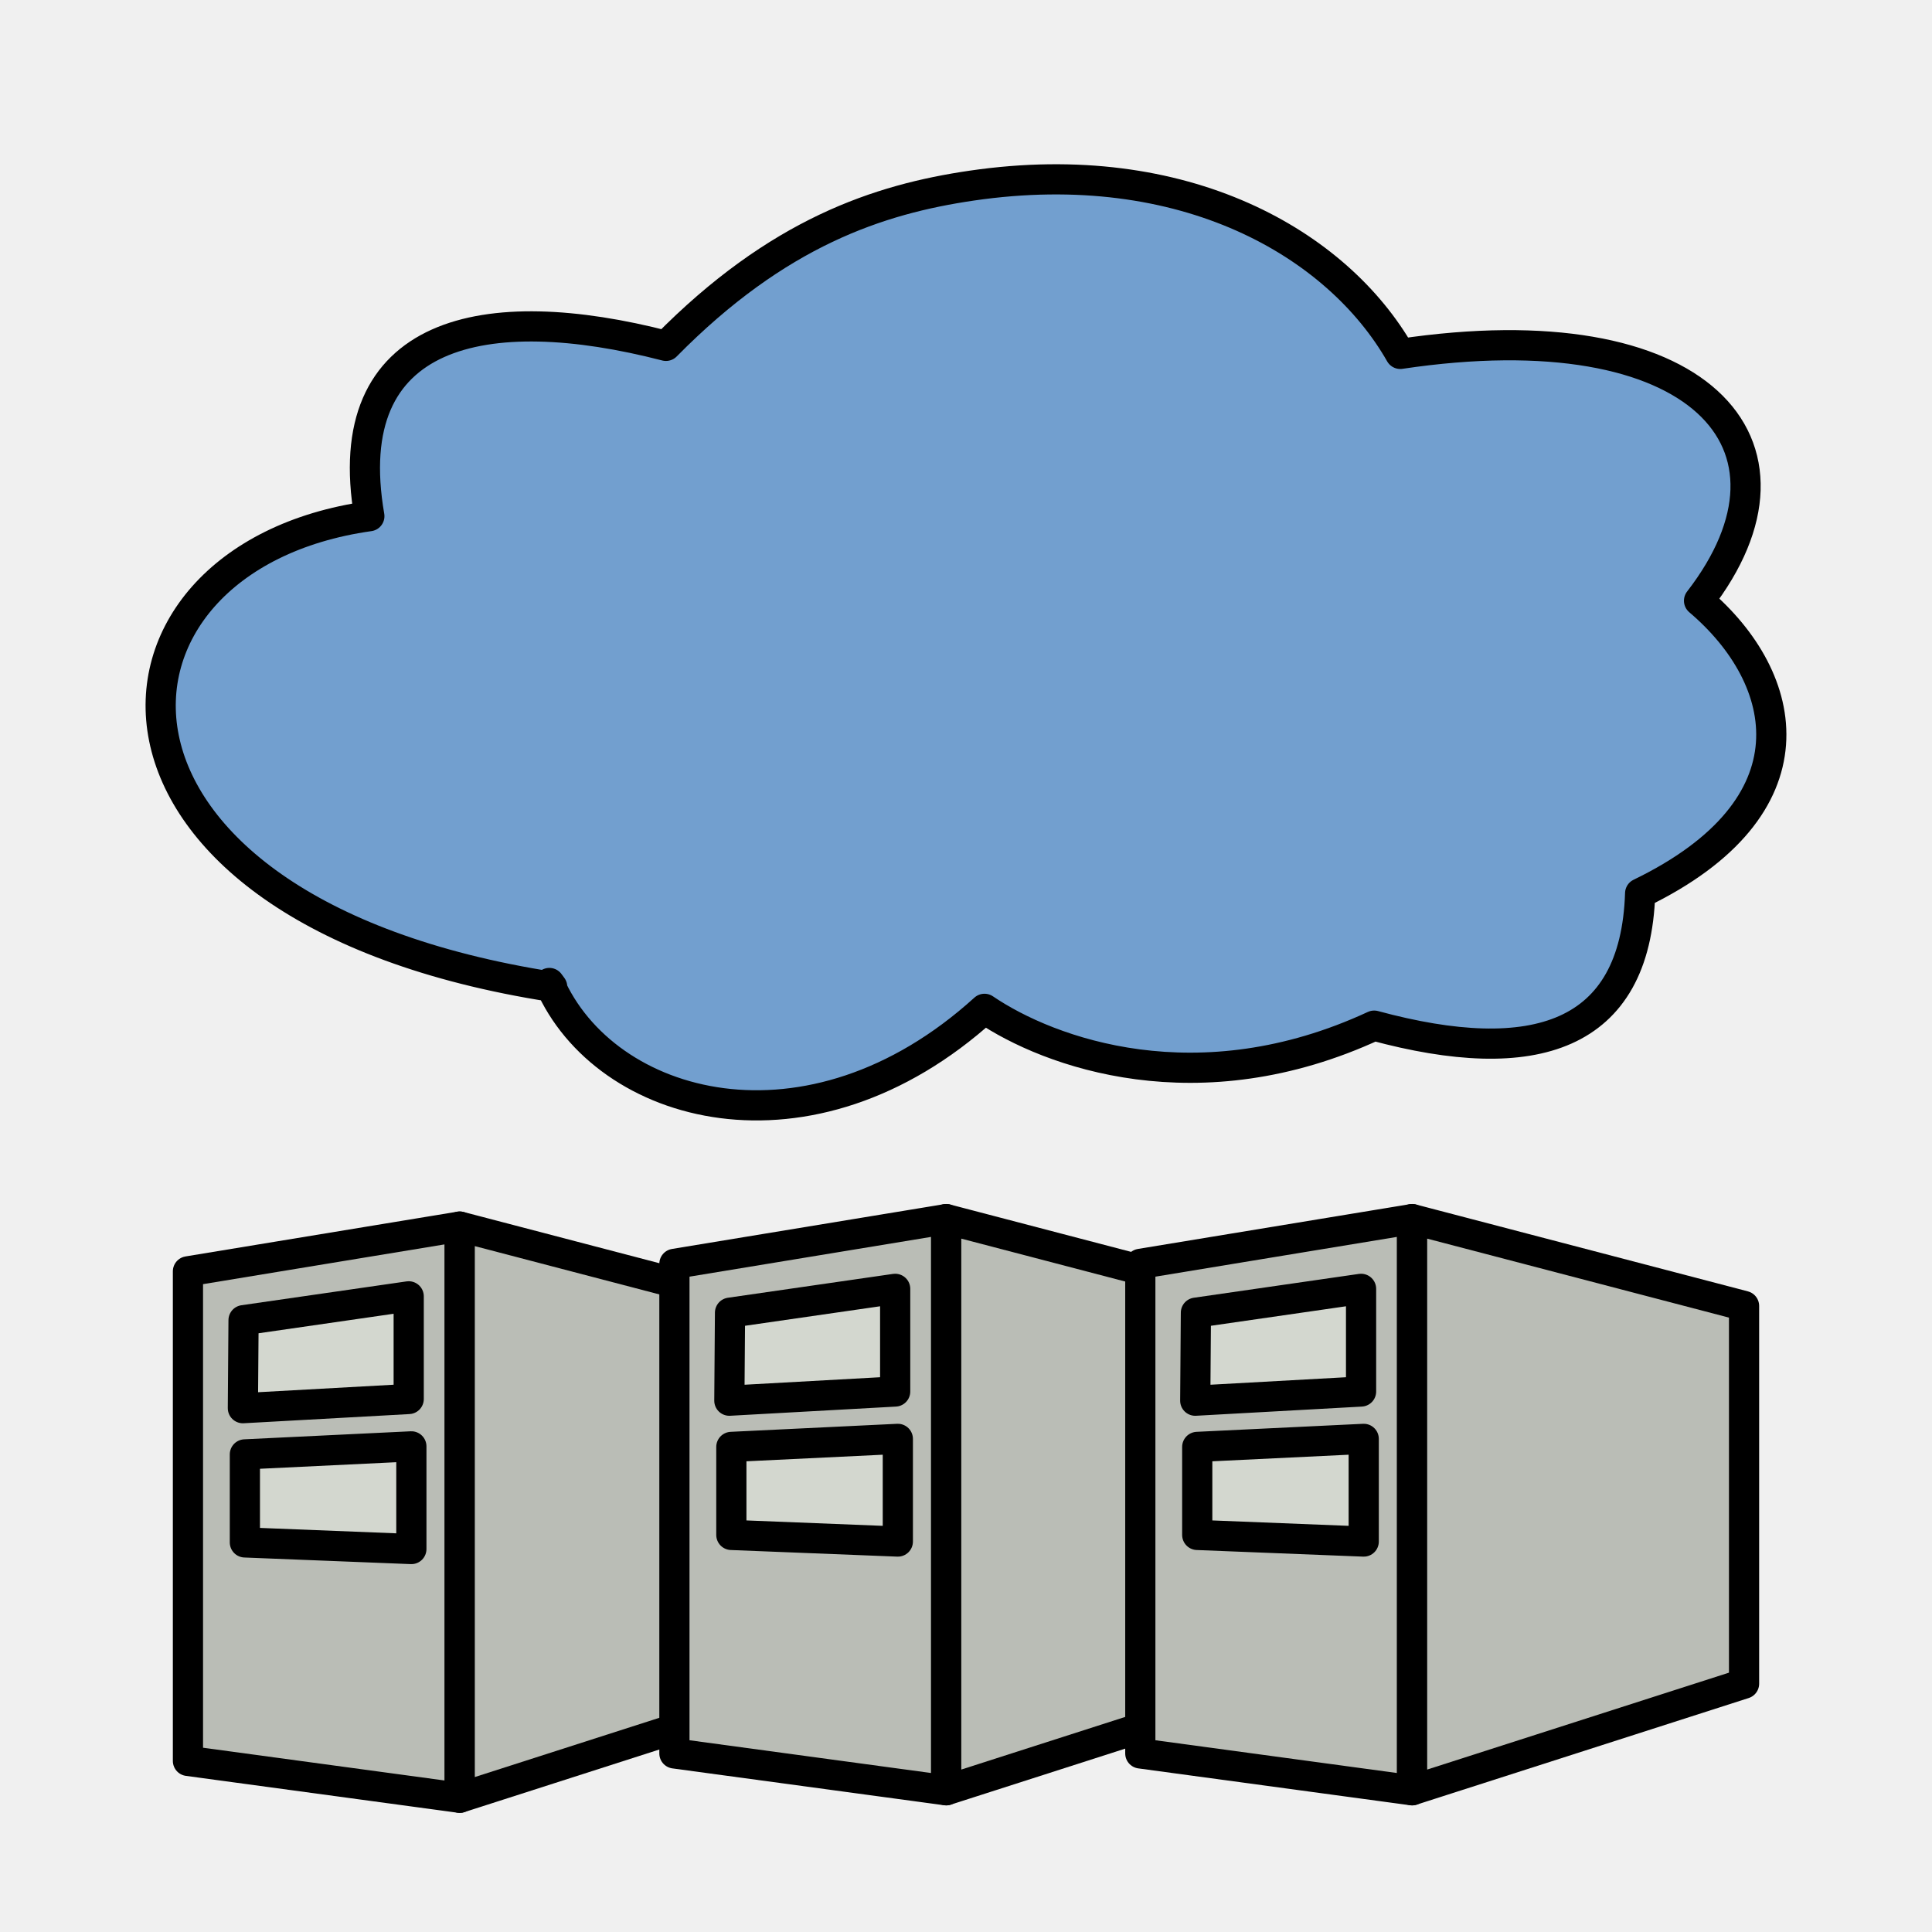
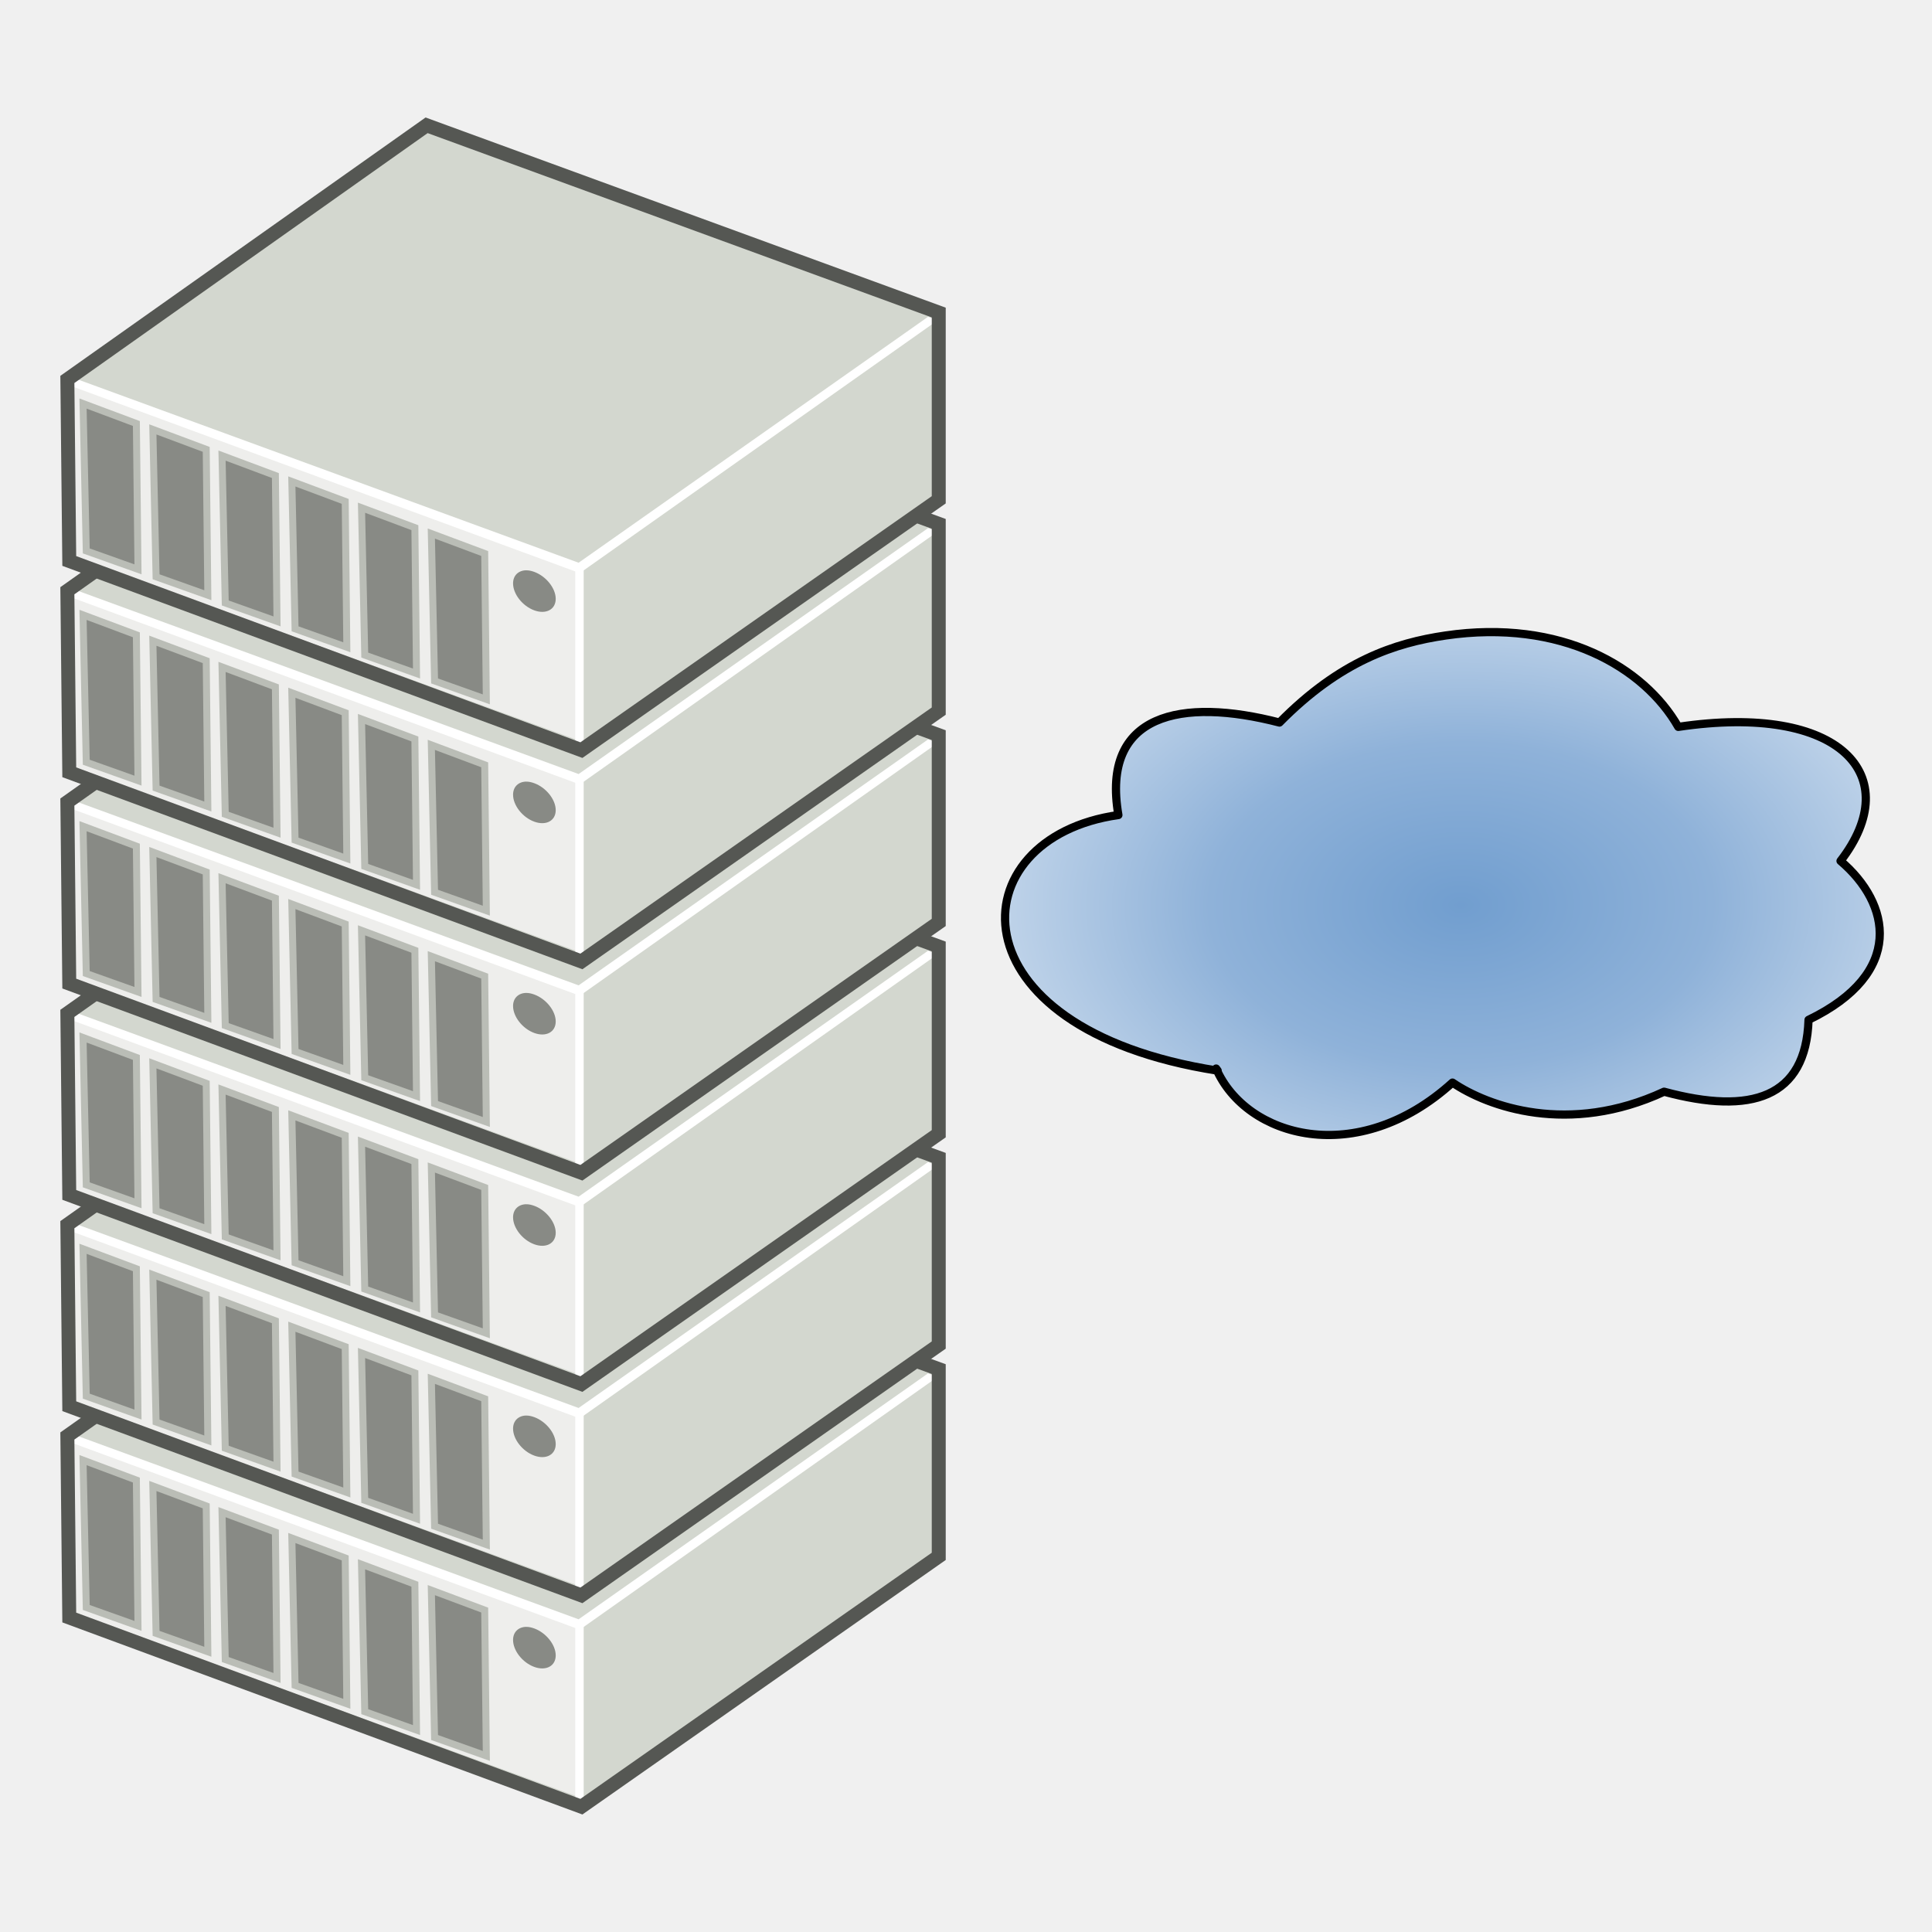
- <svg xmlns="http://www.w3.org/2000/svg" id="svg2" width="64" height="64" version="1.1">
-   <defs id="defs5" />
-   <path style="color:#000000;fill:#729fcf;stroke:#000000;stroke-width:1px;stroke-linecap:round;stroke-linejoin:round;stroke-miterlimit:4;stroke-opacity:1;stroke-dasharray:none;stroke-dashoffset:0;marker:none;visibility:visible;display:inline;overflow:visible;enable-background:accumulate" d="M 32.189,6.149 C 29.114,6.599 25.768,7.696 22.061,11.457 16.094,9.914 11.165,10.895 12.235,17.099 2.441,18.478 1.866,30.129 18.292,32.691 l -0.094,-0.128 c 1.831,4.215 8.617,6.113 14.415,0.856 2.148,1.46 7.089,3.256 12.908,0.557 5.305,1.437 8.658,0.385 8.811,-4.383 5.904,-2.856 5.001,-7.104 1.951,-9.693 4.009,-5.18 0.023,-9.658 -9.897,-8.177 C 44.309,8.083 39.252,5.115 32.189,6.149 z" id="path3020" />
-   <g id="g3013" transform="translate(-1.774091,6.190736)">
-     <path id="rect2985" d="m 8,35.924 9.003,-1.482 0,18.921 L 8,52.142 z" style="fill:#babdb6;fill-opacity:1;stroke:#000000;stroke-width:1;stroke-linecap:round;stroke-linejoin:round;stroke-miterlimit:4;stroke-opacity:1;stroke-dasharray:none" />
-     <path id="rect2985-6" d="M 17.003,34.441 28,37.319 28,49.831 17.003,53.362 z" style="fill:#babdb6;fill-opacity:1;stroke:#000000;stroke-width:1;stroke-linecap:round;stroke-linejoin:round;stroke-miterlimit:4;stroke-opacity:1;stroke-dasharray:none" />
-     <path id="rect2985-5" d="m 9.842,37.542 5.471,-0.79 0,3.401 -5.493,0.304 z" style="fill:#d3d7cf;fill-opacity:1;stroke:#000000;stroke-width:1;stroke-linecap:round;stroke-linejoin:round;stroke-miterlimit:4;stroke-opacity:1;stroke-dasharray:none" />
-     <path id="rect2985-5-5" d="m 9.886,41.988 5.515,-0.266 0,3.401 -5.515,-0.219 z" style="fill:#d3d7cf;fill-opacity:1;stroke:#000000;stroke-width:1;stroke-linecap:round;stroke-linejoin:round;stroke-miterlimit:4;stroke-opacity:1;stroke-dasharray:none" />
-   </g>
-   <g transform="translate(14.34085,5.94266)" id="g3019">
-     <path style="fill:#babdb6;fill-opacity:1;stroke:#000000;stroke-width:1;stroke-linecap:round;stroke-linejoin:round;stroke-miterlimit:4;stroke-opacity:1;stroke-dasharray:none" d="m 8,35.924 9.003,-1.482 0,18.921 L 8,52.142 z" id="path3021" />
-     <path style="fill:#babdb6;fill-opacity:1;stroke:#000000;stroke-width:1;stroke-linecap:round;stroke-linejoin:round;stroke-miterlimit:4;stroke-opacity:1;stroke-dasharray:none" d="M 17.003,34.441 28,37.319 28,49.831 17.003,53.362 z" id="path3023" />
-     <path style="fill:#d3d7cf;fill-opacity:1;stroke:#000000;stroke-width:1;stroke-linecap:round;stroke-linejoin:round;stroke-miterlimit:4;stroke-opacity:1;stroke-dasharray:none" d="m 9.842,37.542 5.471,-0.79 0,3.401 -5.493,0.304 z" id="path3025" />
-     <path style="fill:#d3d7cf;fill-opacity:1;stroke:#000000;stroke-width:1;stroke-linecap:round;stroke-linejoin:round;stroke-miterlimit:4;stroke-opacity:1;stroke-dasharray:none" d="m 9.886,41.988 5.515,-0.266 0,3.401 -5.515,-0.219 z" id="path3027" />
-   </g>
-   <g id="g3029" transform="translate(29.77409,5.94266)">
-     <path id="path3031" d="m 8,35.924 9.003,-1.482 0,18.921 L 8,52.142 z" style="fill:#babdb6;fill-opacity:1;stroke:#000000;stroke-width:1;stroke-linecap:round;stroke-linejoin:round;stroke-miterlimit:4;stroke-opacity:1;stroke-dasharray:none" />
-     <path id="path3033" d="M 17.003,34.441 28,37.319 28,49.831 17.003,53.362 z" style="fill:#babdb6;fill-opacity:1;stroke:#000000;stroke-width:1;stroke-linecap:round;stroke-linejoin:round;stroke-miterlimit:4;stroke-opacity:1;stroke-dasharray:none" />
-     <path id="path3035" d="m 9.842,37.542 5.471,-0.79 0,3.401 -5.493,0.304 z" style="fill:#d3d7cf;fill-opacity:1;stroke:#000000;stroke-width:1;stroke-linecap:round;stroke-linejoin:round;stroke-miterlimit:4;stroke-opacity:1;stroke-dasharray:none" />
-     <path id="path3037" d="m 9.886,41.988 5.515,-0.266 0,3.401 -5.515,-0.219 z" style="fill:#d3d7cf;fill-opacity:1;stroke:#000000;stroke-width:1;stroke-linecap:round;stroke-linejoin:round;stroke-miterlimit:4;stroke-opacity:1;stroke-dasharray:none" />
+ <svg xmlns="http://www.w3.org/2000/svg" xmlns:xlink="http://www.w3.org/1999/xlink" id="svg2" width="64" height="64" version="1.1">
+   <defs id="defs5">
+     <linearGradient id="linearGradient3933">
+       <stop style="stop-color:#719ecf;stop-opacity:1;" offset="0" id="stop3935" />
+       <stop id="stop3941" offset="0.391" style="stop-color:#8fb2d9;stop-opacity:1;" />
+       <stop style="stop-color:#e9f0f7;stop-opacity:1;" offset="1" id="stop3937" />
+     </linearGradient>
+     <linearGradient id="linearGradient3917">
+       <stop style="stop-color:#729fcf;stop-opacity:1;" offset="0" id="stop3919" />
+       <stop style="stop-color:#f4f9ff;stop-opacity:1;" offset="1" id="stop3921" />
+     </linearGradient>
+     <radialGradient xlink:href="#linearGradient3933" id="radialGradient3939" cx="31.791" cy="19.212" fx="31.791" fy="19.212" r="27.177" gradientTransform="matrix(0.7834717,-0.00558272,0.00360474,0.5058808,23.42119,20.43778)" gradientUnits="userSpaceOnUse" />
+   </defs>
+   <path style="color:#000000;fill:url(#radialGradient3939);fill-opacity:1;stroke:#000000;stroke-width:0.272;stroke-linecap:round;stroke-linejoin:round;stroke-miterlimit:4;stroke-opacity:1;stroke-dasharray:none;stroke-dashoffset:0;marker:none;visibility:visible;display:inline;overflow:visible;enable-background:accumulate" d="m 47.885,21.052 c -1.67,0.244 -3.488,0.84 -5.501,2.883 -3.241,-0.838 -5.918,-0.305 -5.336,3.064 -5.319,0.749 -5.632,7.077 3.289,8.468 l -0.051,-0.07 c 0.995,2.289 4.68,3.32 7.829,0.465 1.166,0.793 3.85,1.768 7.01,0.302 2.881,0.781 4.702,0.209 4.785,-2.38 3.207,-1.551 2.716,-3.858 1.06,-5.264 2.177,-2.813 0.013,-5.245 -5.375,-4.441 -1.128,-1.977 -3.875,-3.589 -7.711,-3.027 z" id="path3020" />
+   <g id="g4605" transform="translate(0,-3.919026)">
+     <g transform="matrix(0.9247308,0,0,0.9247308,1.868227,38.62333)" id="g3419">
+       <path id="path3421" d="m 0.461,20.415 -0.068,-6.503 12.869,-9.104 18.346,6.708 0,6.708 -12.801,8.967 z" style="fill:#d3d7cf;stroke:none" />
+       <polygon points="2.014,45.704 2.014,31.849 63.214,54.119 63.214,67.976 2.014,45.704 " id="polygon3423" style="fill:#eeeeec" transform="matrix(0.3,0,0,0.3,-0.0135095,6.53679)" />
+       <polygon points="2.014,31.849 63.214,54.119 63.214,67.976 2.014,45.704 2.014,45.704 " id="polygon3425" style="fill:#eeeeec" transform="matrix(0.3,0,0,0.3,-0.0135095,4.48317)" />
+       <polygon points="63.214,54.119 105.846,24.265 105.846,38.12 63.214,67.976 63.214,54.119 " id="polygon3427" style="fill:#d3d7cf" transform="matrix(0.3,0,0,0.3,-0.2546225,6.64758)" />
+       <polygon points="63.214,54.119 105.846,24.265 105.846,38.12 63.214,67.976 63.214,54.119 " id="polygon3429" style="fill:#d3d7cf" transform="matrix(0.3,0,0,0.3,-0.2546225,4.388601)" />
+       <polygon points="62.711,54.119 63.718,54.119 63.718,67.623 63.214,67.976 62.711,67.792 62.711,67.792 " id="polygon3431" style="fill:#ffffff" transform="matrix(0.3,0,0,0.4679609,-0.2261915,-4.798323)" />
+       <polygon transform="matrix(0.2967036,0,0,0.3,-0.02756109,4.4454)" points="2.512,31.5 2.512,31.5 63.141,53.443 105.332,24.078 105.846,24.265 105.846,24.947 63.288,54.682 2.014,32.391 2.014,31.849 " id="polygon3433" style="fill:#ffffff" />
+       <path id="path3435" d="M 0.954,14.776 1.07,20.055 2.923,20.715 2.865,15.491 z" style="fill:#888a85;stroke:#babdb6;stroke-width:0.25;stroke-linecap:butt;stroke-linejoin:miter;stroke-miterlimit:4;stroke-opacity:1;stroke-dasharray:none" />
+       <path id="path3437" d="m 3.455,15.702 0.116,5.28 1.854,0.66 -0.058,-5.225 z" style="fill:#888a85;stroke:#babdb6;stroke-width:0.25;stroke-linecap:butt;stroke-linejoin:miter;stroke-miterlimit:4;stroke-opacity:1;stroke-dasharray:none" />
+       <path id="path3439" d="m 5.933,16.64 0.116,5.28 1.854,0.66 -0.058,-5.225 z" style="fill:#888a85;stroke:#babdb6;stroke-width:0.25;stroke-linecap:butt;stroke-linejoin:miter;stroke-miterlimit:4;stroke-opacity:1;stroke-dasharray:none" />
+       <path id="path3441" d="m 8.434,17.566 0.116,5.28 1.854,0.66 -0.058,-5.225 z" style="fill:#888a85;stroke:#babdb6;stroke-width:0.25;stroke-linecap:butt;stroke-linejoin:miter;stroke-miterlimit:4;stroke-opacity:1;stroke-dasharray:none" />
+       <path id="path3443" d="m 10.93,18.507 0.116,5.28 1.854,0.66 -0.058,-5.225 z" style="fill:#888a85;stroke:#babdb6;stroke-width:0.25;stroke-linecap:butt;stroke-linejoin:miter;stroke-miterlimit:4;stroke-opacity:1;stroke-dasharray:none" />
+       <path id="path3445" d="m 13.431,19.433 0.116,5.28 1.854,0.66 -0.058,-5.225 z" style="fill:#888a85;stroke:#babdb6;stroke-width:0.25;stroke-linecap:butt;stroke-linejoin:miter;stroke-miterlimit:4;stroke-opacity:1;stroke-dasharray:none" />
+       <path id="path3447" d="m 16.828,20.749 c -0.274,0.005 -0.469,0.183 -0.469,0.469 0,0.381 0.337,0.812 0.759,0.966 0.422,0.154 0.769,-0.031 0.769,-0.412 0,-0.382 -0.347,-0.812 -0.769,-0.966 -0.106,-0.038 -0.199,-0.058 -0.291,-0.056 z" style="fill:#888a85;fill-rule:evenodd" />
+       <path style="fill:none;stroke:#555753;stroke-width:0.5;stroke-linecap:butt;stroke-linejoin:miter;stroke-miterlimit:4;stroke-opacity:1;stroke-dasharray:none" d="m 0.461,20.415 -0.068,-6.503 12.869,-9.104 18.346,6.708 0,6.708 -12.801,8.967 z" id="path3449" />
+     </g>
+     <g id="g4445" transform="matrix(0.9247308,0,0,0.9247308,1.868227,31.62333)">
+       <path style="fill:#d3d7cf;stroke:none" d="m 0.461,20.415 -0.068,-6.503 12.869,-9.104 18.346,6.708 0,6.708 -12.801,8.967 z" id="path4447" />
+       <polygon transform="matrix(0.3,0,0,0.3,-0.0135095,6.53679)" style="fill:#eeeeec" id="polygon4449" points="2.014,31.849 63.214,54.119 63.214,67.976 2.014,45.704 2.014,45.704 " />
+       <polygon transform="matrix(0.3,0,0,0.3,-0.0135095,4.48317)" style="fill:#eeeeec" id="polygon4451" points="63.214,54.119 63.214,67.976 2.014,45.704 2.014,45.704 2.014,31.849 " />
+       <polygon transform="matrix(0.3,0,0,0.3,-0.2546225,6.64758)" style="fill:#d3d7cf" id="polygon4453" points="105.846,24.265 105.846,38.12 63.214,67.976 63.214,54.119 63.214,54.119 " />
+       <polygon transform="matrix(0.3,0,0,0.3,-0.2546225,4.388601)" style="fill:#d3d7cf" id="polygon4455" points="105.846,24.265 105.846,38.12 63.214,67.976 63.214,54.119 63.214,54.119 " />
+       <polygon transform="matrix(0.3,0,0,0.4679609,-0.2261915,-4.798323)" style="fill:#ffffff" id="polygon4457" points="63.718,54.119 63.718,67.623 63.214,67.976 62.711,67.792 62.711,67.792 62.711,54.119 " />
+       <polygon style="fill:#ffffff" id="polygon4459" points="2.512,31.5 63.141,53.443 105.332,24.078 105.846,24.265 105.846,24.947 63.288,54.682 2.014,32.391 2.014,31.849 2.512,31.5 " transform="matrix(0.2967036,0,0,0.3,-0.02756109,4.4454)" />
+       <path style="fill:#888a85;stroke:#babdb6;stroke-width:0.25;stroke-linecap:butt;stroke-linejoin:miter;stroke-miterlimit:4;stroke-opacity:1;stroke-dasharray:none" d="M 0.954,14.776 1.07,20.055 2.923,20.715 2.865,15.491 z" id="path4461" />
+       <path style="fill:#888a85;stroke:#babdb6;stroke-width:0.25;stroke-linecap:butt;stroke-linejoin:miter;stroke-miterlimit:4;stroke-opacity:1;stroke-dasharray:none" d="m 3.455,15.702 0.116,5.28 1.854,0.66 -0.058,-5.225 z" id="path4463" />
+       <path style="fill:#888a85;stroke:#babdb6;stroke-width:0.25;stroke-linecap:butt;stroke-linejoin:miter;stroke-miterlimit:4;stroke-opacity:1;stroke-dasharray:none" d="m 5.933,16.64 0.116,5.28 1.854,0.66 -0.058,-5.225 z" id="path4465" />
+       <path style="fill:#888a85;stroke:#babdb6;stroke-width:0.25;stroke-linecap:butt;stroke-linejoin:miter;stroke-miterlimit:4;stroke-opacity:1;stroke-dasharray:none" d="m 8.434,17.566 0.116,5.28 1.854,0.66 -0.058,-5.225 z" id="path4467" />
+       <path style="fill:#888a85;stroke:#babdb6;stroke-width:0.25;stroke-linecap:butt;stroke-linejoin:miter;stroke-miterlimit:4;stroke-opacity:1;stroke-dasharray:none" d="m 10.93,18.507 0.116,5.28 1.854,0.66 -0.058,-5.225 z" id="path4469" />
+       <path style="fill:#888a85;stroke:#babdb6;stroke-width:0.25;stroke-linecap:butt;stroke-linejoin:miter;stroke-miterlimit:4;stroke-opacity:1;stroke-dasharray:none" d="m 13.431,19.433 0.116,5.28 1.854,0.66 -0.058,-5.225 z" id="path4471" />
+       <path style="fill:#888a85;fill-rule:evenodd" d="m 16.828,20.749 c -0.274,0.005 -0.469,0.183 -0.469,0.469 0,0.381 0.337,0.812 0.759,0.966 0.422,0.154 0.769,-0.031 0.769,-0.412 0,-0.382 -0.347,-0.812 -0.769,-0.966 -0.106,-0.038 -0.199,-0.058 -0.291,-0.056 z" id="path4473" />
+       <path id="path4475" d="m 0.461,20.415 -0.068,-6.503 12.869,-9.104 18.346,6.708 0,6.708 -12.801,8.967 z" style="fill:none;stroke:#555753;stroke-width:0.5;stroke-linecap:butt;stroke-linejoin:miter;stroke-miterlimit:4;stroke-opacity:1;stroke-dasharray:none" />
+     </g>
+     <g transform="matrix(0.9247308,0,0,0.9247308,1.868227,24.62333)" id="g4477">
+       <path id="path4479" d="m 0.461,20.415 -0.068,-6.503 12.869,-9.104 18.346,6.708 0,6.708 -12.801,8.967 z" style="fill:#d3d7cf;stroke:none" />
+       <polygon points="63.214,54.119 63.214,67.976 2.014,45.704 2.014,45.704 2.014,31.849 " id="polygon4481" style="fill:#eeeeec" transform="matrix(0.3,0,0,0.3,-0.0135095,6.53679)" />
+       <polygon points="63.214,67.976 2.014,45.704 2.014,45.704 2.014,31.849 63.214,54.119 " id="polygon4483" style="fill:#eeeeec" transform="matrix(0.3,0,0,0.3,-0.0135095,4.48317)" />
+       <polygon points="105.846,38.12 63.214,67.976 63.214,54.119 63.214,54.119 105.846,24.265 " id="polygon4485" style="fill:#d3d7cf" transform="matrix(0.3,0,0,0.3,-0.2546225,6.64758)" />
+       <polygon points="105.846,38.12 63.214,67.976 63.214,54.119 63.214,54.119 105.846,24.265 " id="polygon4487" style="fill:#d3d7cf" transform="matrix(0.3,0,0,0.3,-0.2546225,4.388601)" />
+       <polygon points="63.718,67.623 63.214,67.976 62.711,67.792 62.711,67.792 62.711,54.119 63.718,54.119 " id="polygon4489" style="fill:#ffffff" transform="matrix(0.3,0,0,0.4679609,-0.2261915,-4.798323)" />
+       <polygon transform="matrix(0.2967036,0,0,0.3,-0.02756109,4.4454)" points="63.141,53.443 105.332,24.078 105.846,24.265 105.846,24.947 63.288,54.682 2.014,32.391 2.014,31.849 2.512,31.5 2.512,31.5 " id="polygon4491" style="fill:#ffffff" />
+       <path id="path4493" d="M 0.954,14.776 1.07,20.055 2.923,20.715 2.865,15.491 z" style="fill:#888a85;stroke:#babdb6;stroke-width:0.25;stroke-linecap:butt;stroke-linejoin:miter;stroke-miterlimit:4;stroke-opacity:1;stroke-dasharray:none" />
+       <path id="path4495" d="m 3.455,15.702 0.116,5.28 1.854,0.66 -0.058,-5.225 z" style="fill:#888a85;stroke:#babdb6;stroke-width:0.25;stroke-linecap:butt;stroke-linejoin:miter;stroke-miterlimit:4;stroke-opacity:1;stroke-dasharray:none" />
+       <path id="path4497" d="m 5.933,16.64 0.116,5.28 1.854,0.66 -0.058,-5.225 z" style="fill:#888a85;stroke:#babdb6;stroke-width:0.25;stroke-linecap:butt;stroke-linejoin:miter;stroke-miterlimit:4;stroke-opacity:1;stroke-dasharray:none" />
+       <path id="path4499" d="m 8.434,17.566 0.116,5.28 1.854,0.66 -0.058,-5.225 z" style="fill:#888a85;stroke:#babdb6;stroke-width:0.25;stroke-linecap:butt;stroke-linejoin:miter;stroke-miterlimit:4;stroke-opacity:1;stroke-dasharray:none" />
+       <path id="path4501" d="m 10.93,18.507 0.116,5.28 1.854,0.66 -0.058,-5.225 z" style="fill:#888a85;stroke:#babdb6;stroke-width:0.25;stroke-linecap:butt;stroke-linejoin:miter;stroke-miterlimit:4;stroke-opacity:1;stroke-dasharray:none" />
+       <path id="path4503" d="m 13.431,19.433 0.116,5.28 1.854,0.66 -0.058,-5.225 z" style="fill:#888a85;stroke:#babdb6;stroke-width:0.25;stroke-linecap:butt;stroke-linejoin:miter;stroke-miterlimit:4;stroke-opacity:1;stroke-dasharray:none" />
+       <path id="path4505" d="m 16.828,20.749 c -0.274,0.005 -0.469,0.183 -0.469,0.469 0,0.381 0.337,0.812 0.759,0.966 0.422,0.154 0.769,-0.031 0.769,-0.412 0,-0.382 -0.347,-0.812 -0.769,-0.966 -0.106,-0.038 -0.199,-0.058 -0.291,-0.056 z" style="fill:#888a85;fill-rule:evenodd" />
+       <path style="fill:none;stroke:#555753;stroke-width:0.5;stroke-linecap:butt;stroke-linejoin:miter;stroke-miterlimit:4;stroke-opacity:1;stroke-dasharray:none" d="m 0.461,20.415 -0.068,-6.503 12.869,-9.104 18.346,6.708 0,6.708 -12.801,8.967 z" id="path4507" />
+     </g>
+     <g id="g4509" transform="matrix(0.9247308,0,0,0.9247308,1.868227,17.62333)">
+       <path style="fill:#d3d7cf;stroke:none" d="m 0.461,20.415 -0.068,-6.503 12.869,-9.104 18.346,6.708 0,6.708 -12.801,8.967 z" id="path4511" />
+       <polygon transform="matrix(0.3,0,0,0.3,-0.0135095,6.53679)" style="fill:#eeeeec" id="polygon4513" points="63.214,67.976 2.014,45.704 2.014,45.704 2.014,31.849 63.214,54.119 " />
+       <polygon transform="matrix(0.3,0,0,0.3,-0.0135095,4.48317)" style="fill:#eeeeec" id="polygon4515" points="2.014,45.704 2.014,45.704 2.014,31.849 63.214,54.119 63.214,67.976 " />
+       <polygon transform="matrix(0.3,0,0,0.3,-0.2546225,6.64758)" style="fill:#d3d7cf" id="polygon4517" points="63.214,67.976 63.214,54.119 63.214,54.119 105.846,24.265 105.846,38.12 " />
+       <polygon transform="matrix(0.3,0,0,0.3,-0.2546225,4.388601)" style="fill:#d3d7cf" id="polygon4519" points="63.214,67.976 63.214,54.119 63.214,54.119 105.846,24.265 105.846,38.12 " />
+       <polygon transform="matrix(0.3,0,0,0.4679609,-0.2261915,-4.798323)" style="fill:#ffffff" id="polygon4521" points="63.214,67.976 62.711,67.792 62.711,67.792 62.711,54.119 63.718,54.119 63.718,67.623 " />
+       <polygon style="fill:#ffffff" id="polygon4523" points="105.332,24.078 105.846,24.265 105.846,24.947 63.288,54.682 2.014,32.391 2.014,31.849 2.512,31.5 2.512,31.5 63.141,53.443 " transform="matrix(0.2967036,0,0,0.3,-0.02756109,4.4454)" />
+       <path style="fill:#888a85;stroke:#babdb6;stroke-width:0.25;stroke-linecap:butt;stroke-linejoin:miter;stroke-miterlimit:4;stroke-opacity:1;stroke-dasharray:none" d="M 0.954,14.776 1.07,20.055 2.923,20.715 2.865,15.491 z" id="path4525" />
+       <path style="fill:#888a85;stroke:#babdb6;stroke-width:0.25;stroke-linecap:butt;stroke-linejoin:miter;stroke-miterlimit:4;stroke-opacity:1;stroke-dasharray:none" d="m 3.455,15.702 0.116,5.28 1.854,0.66 -0.058,-5.225 z" id="path4527" />
+       <path style="fill:#888a85;stroke:#babdb6;stroke-width:0.25;stroke-linecap:butt;stroke-linejoin:miter;stroke-miterlimit:4;stroke-opacity:1;stroke-dasharray:none" d="m 5.933,16.64 0.116,5.28 1.854,0.66 -0.058,-5.225 z" id="path4529" />
+       <path style="fill:#888a85;stroke:#babdb6;stroke-width:0.25;stroke-linecap:butt;stroke-linejoin:miter;stroke-miterlimit:4;stroke-opacity:1;stroke-dasharray:none" d="m 8.434,17.566 0.116,5.28 1.854,0.66 -0.058,-5.225 z" id="path4531" />
+       <path style="fill:#888a85;stroke:#babdb6;stroke-width:0.25;stroke-linecap:butt;stroke-linejoin:miter;stroke-miterlimit:4;stroke-opacity:1;stroke-dasharray:none" d="m 10.93,18.507 0.116,5.28 1.854,0.66 -0.058,-5.225 z" id="path4533" />
+       <path style="fill:#888a85;stroke:#babdb6;stroke-width:0.25;stroke-linecap:butt;stroke-linejoin:miter;stroke-miterlimit:4;stroke-opacity:1;stroke-dasharray:none" d="m 13.431,19.433 0.116,5.28 1.854,0.66 -0.058,-5.225 z" id="path4535" />
+       <path style="fill:#888a85;fill-rule:evenodd" d="m 16.828,20.749 c -0.274,0.005 -0.469,0.183 -0.469,0.469 0,0.381 0.337,0.812 0.759,0.966 0.422,0.154 0.769,-0.031 0.769,-0.412 0,-0.382 -0.347,-0.812 -0.769,-0.966 -0.106,-0.038 -0.199,-0.058 -0.291,-0.056 z" id="path4537" />
+       <path id="path4539" d="m 0.461,20.415 -0.068,-6.503 12.869,-9.104 18.346,6.708 0,6.708 -12.801,8.967 z" style="fill:none;stroke:#555753;stroke-width:0.5;stroke-linecap:butt;stroke-linejoin:miter;stroke-miterlimit:4;stroke-opacity:1;stroke-dasharray:none" />
+     </g>
+     <g transform="matrix(0.9247308,0,0,0.9247308,1.868227,10.62333)" id="g4541">
+       <path id="path4543" d="m 0.461,20.415 -0.068,-6.503 12.869,-9.104 18.346,6.708 0,6.708 -12.801,8.967 z" style="fill:#d3d7cf;stroke:none" />
+       <polygon points="2.014,45.704 2.014,45.704 2.014,31.849 63.214,54.119 63.214,67.976 " id="polygon4545" style="fill:#eeeeec" transform="matrix(0.3,0,0,0.3,-0.0135095,6.53679)" />
+       <polygon points="2.014,45.704 2.014,31.849 63.214,54.119 63.214,67.976 2.014,45.704 " id="polygon4547" style="fill:#eeeeec" transform="matrix(0.3,0,0,0.3,-0.0135095,4.48317)" />
+       <polygon points="63.214,54.119 63.214,54.119 105.846,24.265 105.846,38.12 63.214,67.976 " id="polygon4549" style="fill:#d3d7cf" transform="matrix(0.3,0,0,0.3,-0.2546225,6.64758)" />
+       <polygon points="63.214,54.119 63.214,54.119 105.846,24.265 105.846,38.12 63.214,67.976 " id="polygon4551" style="fill:#d3d7cf" transform="matrix(0.3,0,0,0.3,-0.2546225,4.388601)" />
+       <polygon points="62.711,67.792 62.711,67.792 62.711,54.119 63.718,54.119 63.718,67.623 63.214,67.976 " id="polygon4553" style="fill:#ffffff" transform="matrix(0.3,0,0,0.4679609,-0.2261915,-4.798323)" />
+       <polygon transform="matrix(0.2967036,0,0,0.3,-0.02756109,4.4454)" points="105.846,24.265 105.846,24.947 63.288,54.682 2.014,32.391 2.014,31.849 2.512,31.5 2.512,31.5 63.141,53.443 105.332,24.078 " id="polygon4555" style="fill:#ffffff" />
+       <path id="path4557" d="M 0.954,14.776 1.07,20.055 2.923,20.715 2.865,15.491 z" style="fill:#888a85;stroke:#babdb6;stroke-width:0.25;stroke-linecap:butt;stroke-linejoin:miter;stroke-miterlimit:4;stroke-opacity:1;stroke-dasharray:none" />
+       <path id="path4559" d="m 3.455,15.702 0.116,5.28 1.854,0.66 -0.058,-5.225 z" style="fill:#888a85;stroke:#babdb6;stroke-width:0.25;stroke-linecap:butt;stroke-linejoin:miter;stroke-miterlimit:4;stroke-opacity:1;stroke-dasharray:none" />
+       <path id="path4561" d="m 5.933,16.64 0.116,5.28 1.854,0.66 -0.058,-5.225 z" style="fill:#888a85;stroke:#babdb6;stroke-width:0.25;stroke-linecap:butt;stroke-linejoin:miter;stroke-miterlimit:4;stroke-opacity:1;stroke-dasharray:none" />
+       <path id="path4563" d="m 8.434,17.566 0.116,5.28 1.854,0.66 -0.058,-5.225 z" style="fill:#888a85;stroke:#babdb6;stroke-width:0.25;stroke-linecap:butt;stroke-linejoin:miter;stroke-miterlimit:4;stroke-opacity:1;stroke-dasharray:none" />
+       <path id="path4565" d="m 10.93,18.507 0.116,5.28 1.854,0.66 -0.058,-5.225 z" style="fill:#888a85;stroke:#babdb6;stroke-width:0.25;stroke-linecap:butt;stroke-linejoin:miter;stroke-miterlimit:4;stroke-opacity:1;stroke-dasharray:none" />
+       <path id="path4567" d="m 13.431,19.433 0.116,5.28 1.854,0.66 -0.058,-5.225 z" style="fill:#888a85;stroke:#babdb6;stroke-width:0.25;stroke-linecap:butt;stroke-linejoin:miter;stroke-miterlimit:4;stroke-opacity:1;stroke-dasharray:none" />
+       <path id="path4569" d="m 16.828,20.749 c -0.274,0.005 -0.469,0.183 -0.469,0.469 0,0.381 0.337,0.812 0.759,0.966 0.422,0.154 0.769,-0.031 0.769,-0.412 0,-0.382 -0.347,-0.812 -0.769,-0.966 -0.106,-0.038 -0.199,-0.058 -0.291,-0.056 z" style="fill:#888a85;fill-rule:evenodd" />
+       <path style="fill:none;stroke:#555753;stroke-width:0.5;stroke-linecap:butt;stroke-linejoin:miter;stroke-miterlimit:4;stroke-opacity:1;stroke-dasharray:none" d="m 0.461,20.415 -0.068,-6.503 12.869,-9.104 18.346,6.708 0,6.708 -12.801,8.967 z" id="path4571" />
+     </g>
+     <g id="g4573" transform="matrix(0.9247308,0,0,0.9247308,1.868227,3.623333)">
+       <path style="fill:#d3d7cf;stroke:none" d="m 0.461,20.415 -0.068,-6.503 12.869,-9.104 18.346,6.708 0,6.708 -12.801,8.967 z" id="path4575" />
+       <polygon transform="matrix(0.3,0,0,0.3,-0.0135095,6.53679)" style="fill:#eeeeec" id="polygon4577" points="2.014,45.704 2.014,31.849 63.214,54.119 63.214,67.976 2.014,45.704 " />
+       <polygon transform="matrix(0.3,0,0,0.3,-0.0135095,4.48317)" style="fill:#eeeeec" id="polygon4579" points="2.014,31.849 63.214,54.119 63.214,67.976 2.014,45.704 2.014,45.704 " />
+       <polygon transform="matrix(0.3,0,0,0.3,-0.2546225,6.64758)" style="fill:#d3d7cf" id="polygon4581" points="63.214,54.119 105.846,24.265 105.846,38.12 63.214,67.976 63.214,54.119 " />
+       <polygon transform="matrix(0.3,0,0,0.3,-0.2546225,4.388601)" style="fill:#d3d7cf" id="polygon4583" points="63.214,54.119 105.846,24.265 105.846,38.12 63.214,67.976 63.214,54.119 " />
+       <polygon transform="matrix(0.3,0,0,0.4679609,-0.2261915,-4.798323)" style="fill:#ffffff" id="polygon4585" points="62.711,67.792 62.711,54.119 63.718,54.119 63.718,67.623 63.214,67.976 62.711,67.792 " />
+       <polygon style="fill:#ffffff" id="polygon4587" points="105.846,24.947 63.288,54.682 2.014,32.391 2.014,31.849 2.512,31.5 2.512,31.5 63.141,53.443 105.332,24.078 105.846,24.265 " transform="matrix(0.2967036,0,0,0.3,-0.02756109,4.4454)" />
+       <path style="fill:#888a85;stroke:#babdb6;stroke-width:0.25;stroke-linecap:butt;stroke-linejoin:miter;stroke-miterlimit:4;stroke-opacity:1;stroke-dasharray:none" d="M 0.954,14.776 1.07,20.055 2.923,20.715 2.865,15.491 z" id="path4589" />
+       <path style="fill:#888a85;stroke:#babdb6;stroke-width:0.25;stroke-linecap:butt;stroke-linejoin:miter;stroke-miterlimit:4;stroke-opacity:1;stroke-dasharray:none" d="m 3.455,15.702 0.116,5.28 1.854,0.66 -0.058,-5.225 z" id="path4591" />
+       <path style="fill:#888a85;stroke:#babdb6;stroke-width:0.25;stroke-linecap:butt;stroke-linejoin:miter;stroke-miterlimit:4;stroke-opacity:1;stroke-dasharray:none" d="m 5.933,16.64 0.116,5.28 1.854,0.66 -0.058,-5.225 z" id="path4593" />
+       <path style="fill:#888a85;stroke:#babdb6;stroke-width:0.25;stroke-linecap:butt;stroke-linejoin:miter;stroke-miterlimit:4;stroke-opacity:1;stroke-dasharray:none" d="m 8.434,17.566 0.116,5.28 1.854,0.66 -0.058,-5.225 z" id="path4595" />
+       <path style="fill:#888a85;stroke:#babdb6;stroke-width:0.25;stroke-linecap:butt;stroke-linejoin:miter;stroke-miterlimit:4;stroke-opacity:1;stroke-dasharray:none" d="m 10.93,18.507 0.116,5.28 1.854,0.66 -0.058,-5.225 z" id="path4597" />
+       <path style="fill:#888a85;stroke:#babdb6;stroke-width:0.25;stroke-linecap:butt;stroke-linejoin:miter;stroke-miterlimit:4;stroke-opacity:1;stroke-dasharray:none" d="m 13.431,19.433 0.116,5.28 1.854,0.66 -0.058,-5.225 z" id="path4599" />
+       <path style="fill:#888a85;fill-rule:evenodd" d="m 16.828,20.749 c -0.274,0.005 -0.469,0.183 -0.469,0.469 0,0.381 0.337,0.812 0.759,0.966 0.422,0.154 0.769,-0.031 0.769,-0.412 0,-0.382 -0.347,-0.812 -0.769,-0.966 -0.106,-0.038 -0.199,-0.058 -0.291,-0.056 z" id="path4601" />
+       <path id="path4603" d="m 0.461,20.415 -0.068,-6.503 12.869,-9.104 18.346,6.708 0,6.708 -12.801,8.967 z" style="fill:none;stroke:#555753;stroke-width:0.5;stroke-linecap:butt;stroke-linejoin:miter;stroke-miterlimit:4;stroke-opacity:1;stroke-dasharray:none" />
+     </g>
  </g>
</svg>
